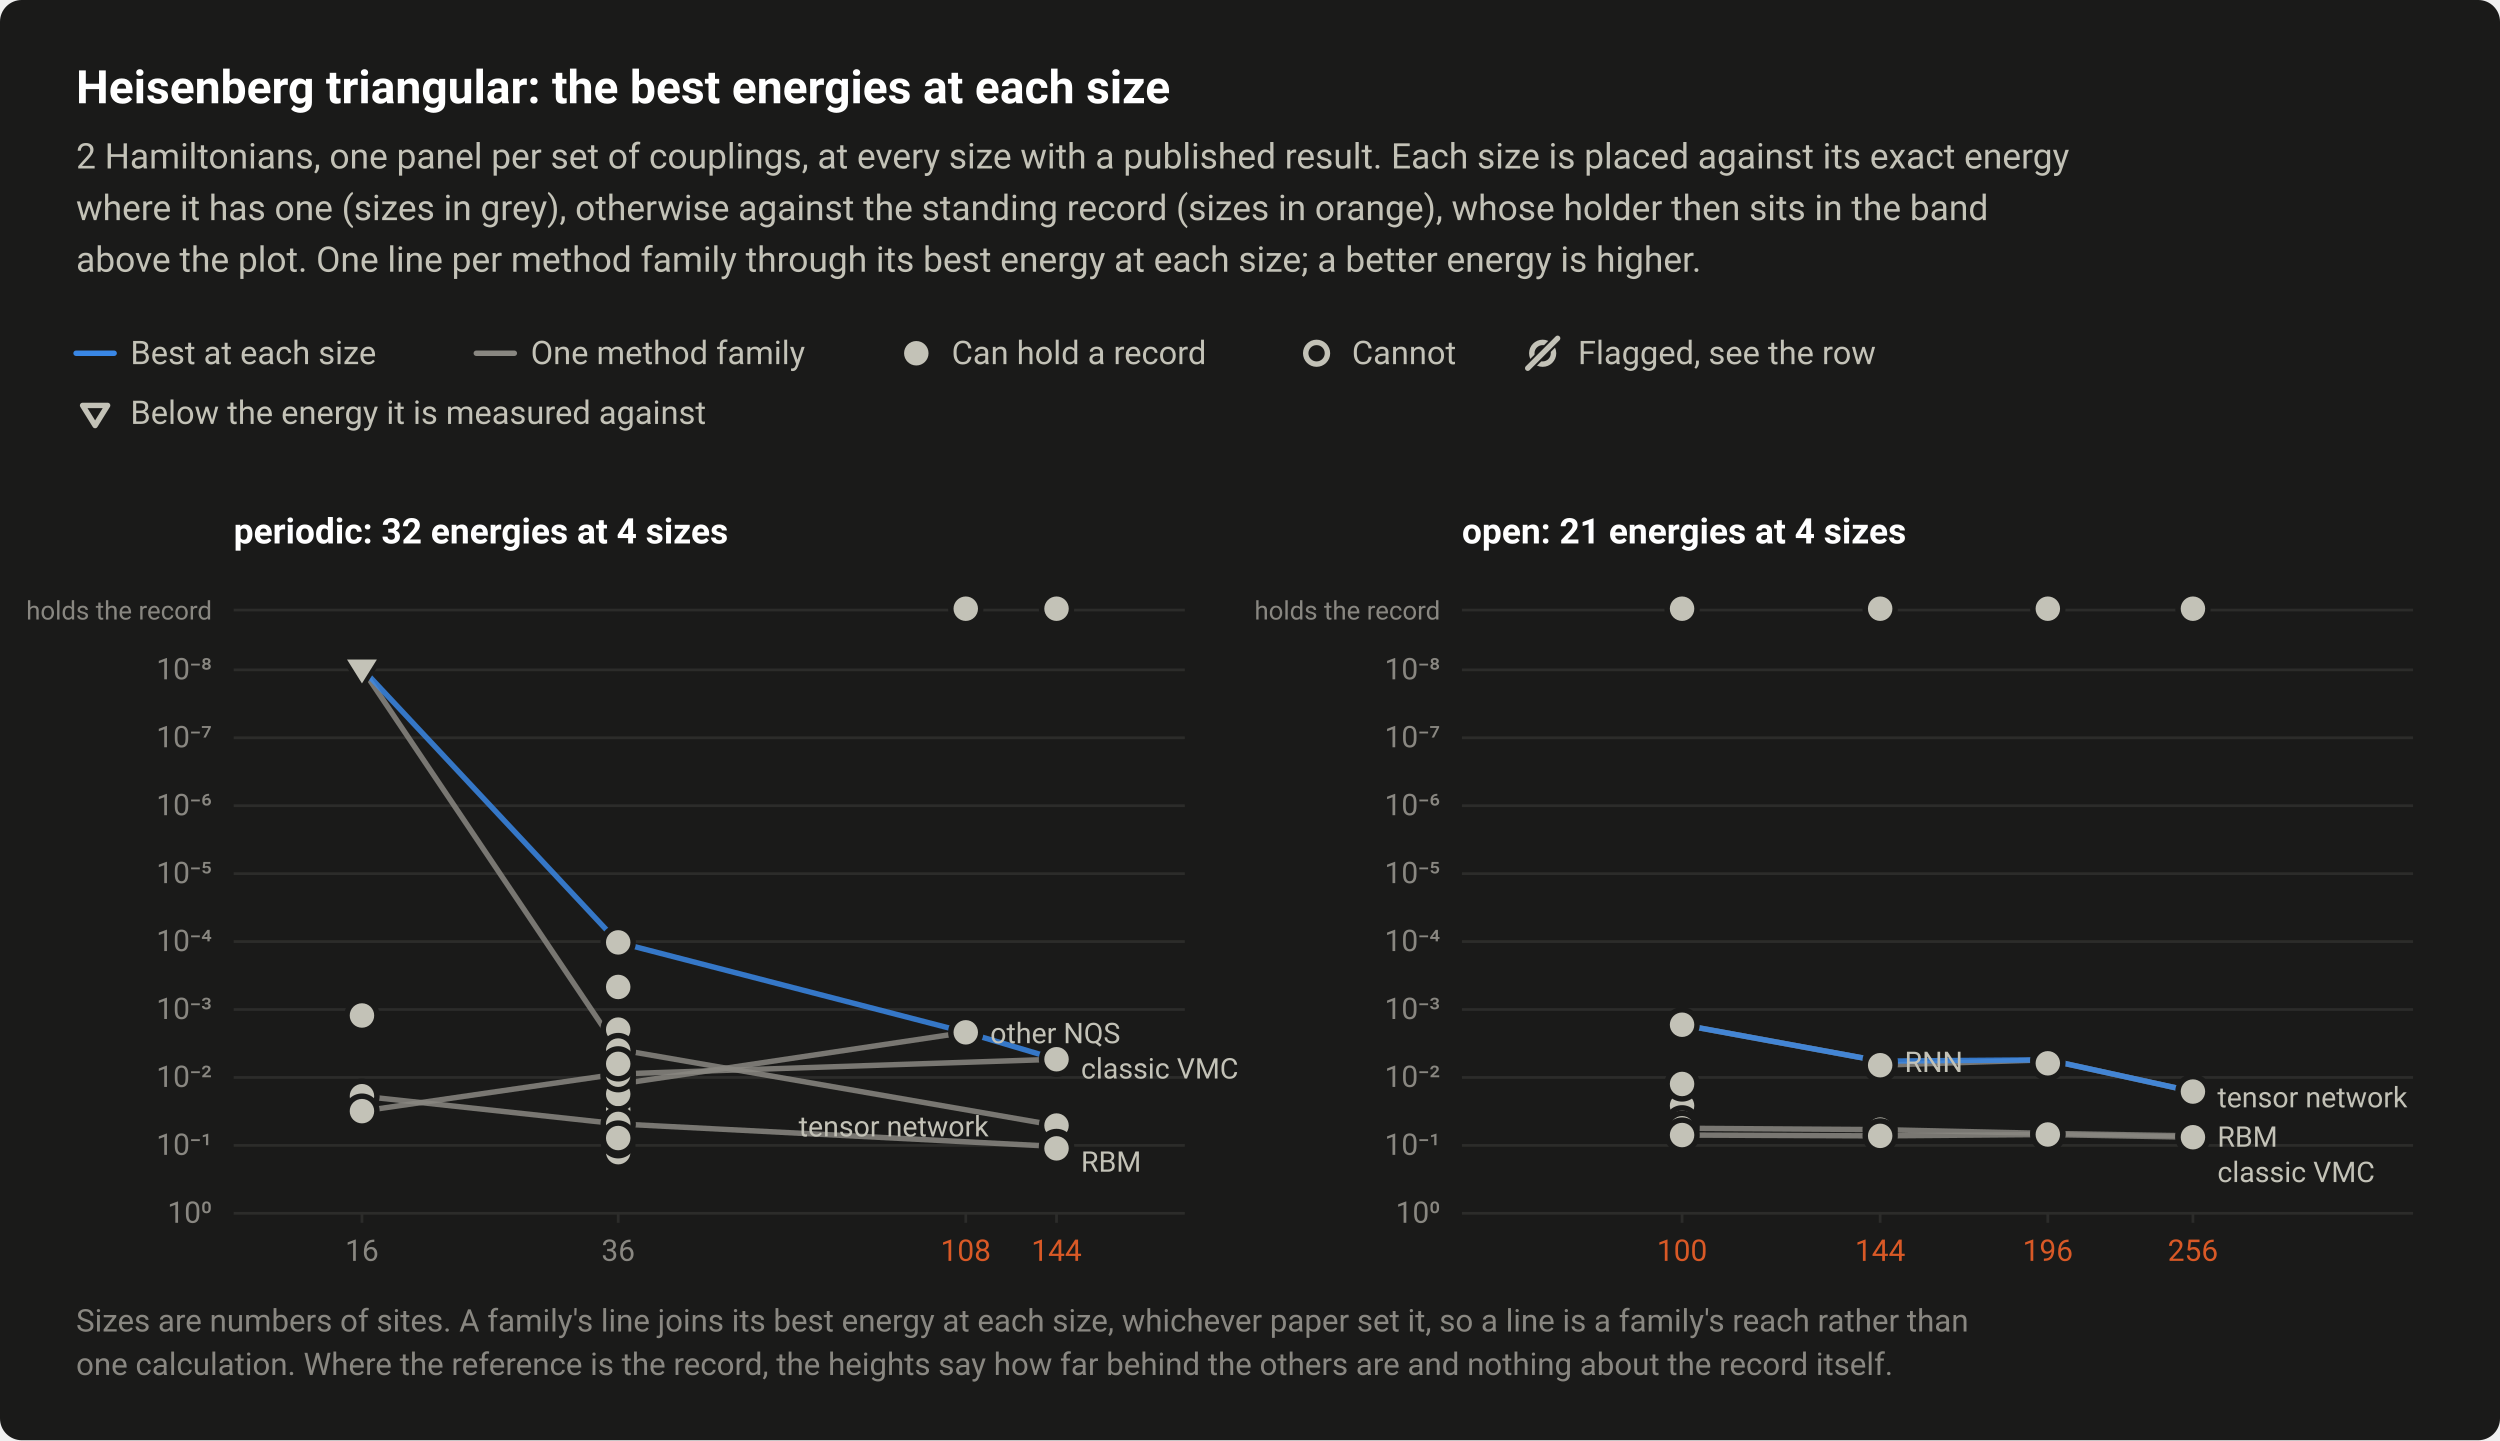
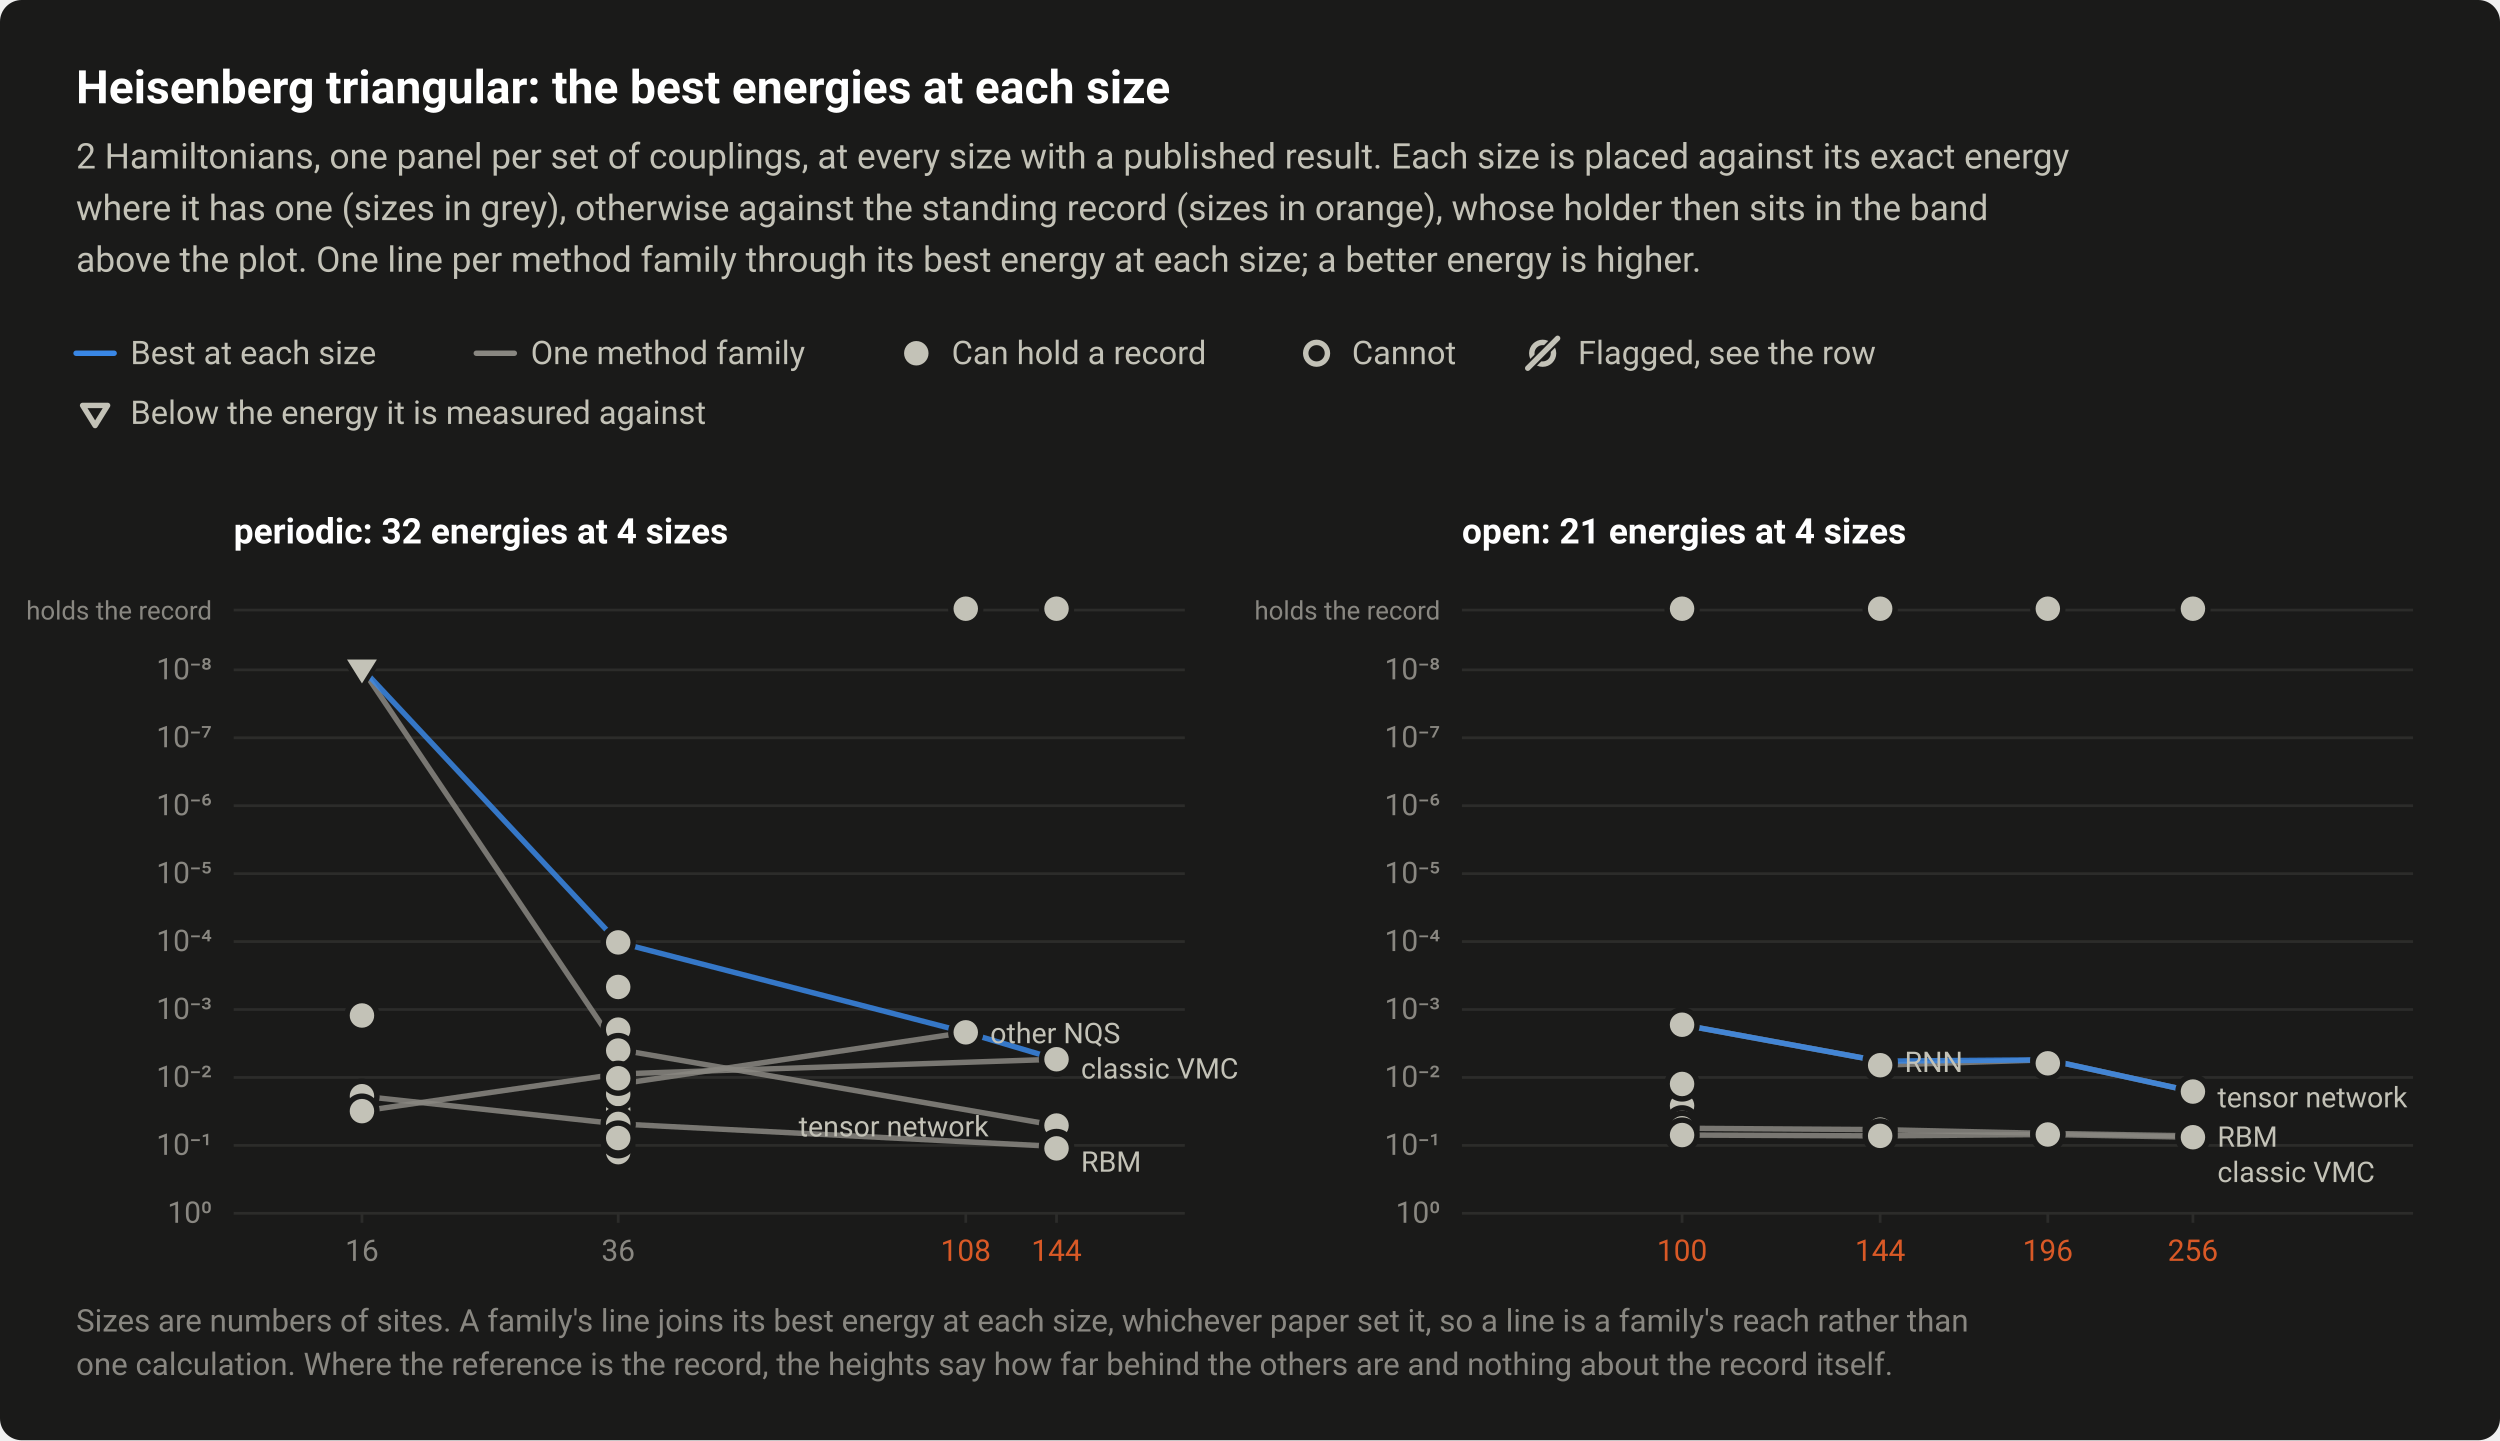
<svg xmlns="http://www.w3.org/2000/svg" width="920" height="530" viewBox="0 0 920 530" role="img" aria-labelledby="title desc">
  <style>text{font-family:system-ui,-apple-system,"Segoe UI",Roboto,"Helvetica Neue",Arial,sans-serif}</style>
  <rect width="920" height="530" rx="8" fill="#1a1a19" />
  <text x="28" y="38" font-size="17" fill="#ffffff" font-weight="600">Heisenberg triangular: the best energies at each size</text>
  <text x="28" y="62" font-size="13" fill="#c3c2b7">2 Hamiltonians, one panel per set of couplings, at every size with a published result. Each size is placed against its exact energy</text>
  <text x="28" y="81" font-size="13" fill="#c3c2b7">where it has one (sizes in grey), otherwise against the standing record (sizes in orange), whose holder then sits in the band</text>
  <text x="28" y="100" font-size="13" fill="#c3c2b7">above the plot. One line per method family through its best energy at each size; a better energy is higher.</text>
  <path d="M28 130H42" stroke="#3987e5" stroke-width="2" stroke-linecap="round" />
  <text x="48" y="134" font-size="12" fill="#c3c2b7">Best at each size</text>
  <path d="M175.28 130H189.28" stroke="#898781" stroke-width="2" stroke-linecap="round" />
  <text x="195.3" y="134" font-size="12" fill="#c3c2b7">One method family</text>
  <circle cx="337.2" cy="130" r="6.5" fill="#1a1a19" />
  <circle cx="337.2" cy="130" r="4.5" fill="#c3c2b7" />
  <text x="350.2" y="134" font-size="12" fill="#c3c2b7">Can hold a record</text>
  <circle cx="484.5" cy="130" r="6.5" fill="#1a1a19" />
  <circle cx="484.5" cy="130" r="4" fill="#1a1a19" stroke="#c3c2b7" stroke-width="2" />
  <text x="497.5" y="134" font-size="12" fill="#c3c2b7">Cannot</text>
  <circle cx="567.7" cy="130" r="4" fill="none" stroke="#c3c2b7" stroke-width="2" />
  <path d="M562.2 135.5L573.2 124.5" stroke="#1a1a19" stroke-width="3.5" stroke-linecap="round" />
  <path d="M562.2 135.5L573.2 124.5" stroke="#c3c2b7" stroke-width="2" stroke-linecap="round" />
  <text x="580.7" y="134" font-size="12" fill="#c3c2b7">Flagged, see the row</text>
  <path d="M26.5 146.9H43.5L35 160.5Z" fill="#1a1a19" />
  <path d="M30.4 149.2H39.6L35 156.6Z" fill="#1a1a19" stroke="#c3c2b7" stroke-width="2" stroke-linejoin="round" />
  <text x="48" y="156" font-size="12" fill="#c3c2b7">Below the energy it is measured against</text>
  <text x="86" y="200" font-size="13" fill="#ffffff" font-weight="600">periodic: 32 energies at 4 sizes</text>
  <path d="M86 246.5H436" stroke="#2c2c2a" stroke-width="1" />
  <text x="78" y="250" font-size="11" fill="#898781" text-anchor="end" style="font-variant-numeric:tabular-nums">10⁻⁸</text>
  <path d="M86 271.5H436" stroke="#2c2c2a" stroke-width="1" />
  <text x="78" y="275" font-size="11" fill="#898781" text-anchor="end" style="font-variant-numeric:tabular-nums">10⁻⁷</text>
  <path d="M86 296.5H436" stroke="#2c2c2a" stroke-width="1" />
  <text x="78" y="300" font-size="11" fill="#898781" text-anchor="end" style="font-variant-numeric:tabular-nums">10⁻⁶</text>
  <path d="M86 321.5H436" stroke="#2c2c2a" stroke-width="1" />
  <text x="78" y="325" font-size="11" fill="#898781" text-anchor="end" style="font-variant-numeric:tabular-nums">10⁻⁵</text>
  <path d="M86 346.5H436" stroke="#2c2c2a" stroke-width="1" />
  <text x="78" y="350" font-size="11" fill="#898781" text-anchor="end" style="font-variant-numeric:tabular-nums">10⁻⁴</text>
  <path d="M86 371.5H436" stroke="#2c2c2a" stroke-width="1" />
  <text x="78" y="375" font-size="11" fill="#898781" text-anchor="end" style="font-variant-numeric:tabular-nums">10⁻³</text>
  <path d="M86 396.5H436" stroke="#2c2c2a" stroke-width="1" />
  <text x="78" y="400" font-size="11" fill="#898781" text-anchor="end" style="font-variant-numeric:tabular-nums">10⁻²</text>
  <path d="M86 421.5H436" stroke="#2c2c2a" stroke-width="1" />
  <text x="78" y="425" font-size="11" fill="#898781" text-anchor="end" style="font-variant-numeric:tabular-nums">10⁻¹</text>
  <path d="M86 446.5H436" stroke="#2c2c2a" stroke-width="1" />
  <text x="78" y="450" font-size="11" fill="#898781" text-anchor="end" style="font-variant-numeric:tabular-nums">10⁰</text>
  <path d="M133.2 446v4" stroke="#2c2c2a" stroke-width="1" />
  <text x="133.2" y="464" font-size="11" fill="#898781" text-anchor="middle" style="font-variant-numeric:tabular-nums">16</text>
  <path d="M227.5 446v4" stroke="#2c2c2a" stroke-width="1" />
  <text x="227.5" y="464" font-size="11" fill="#898781" text-anchor="middle" style="font-variant-numeric:tabular-nums">36</text>
  <path d="M355.4 446v4" stroke="#2c2c2a" stroke-width="1" />
  <text x="355.4" y="464" font-size="11" fill="#d95926" text-anchor="middle" style="font-variant-numeric:tabular-nums">108</text>
  <path d="M388.8 446v4" stroke="#2c2c2a" stroke-width="1" />
  <text x="388.8" y="464" font-size="11" fill="#d95926" text-anchor="middle" style="font-variant-numeric:tabular-nums">144</text>
  <path d="M86 224.5H436" stroke="#2c2c2a" stroke-width="1" />
  <text x="78" y="228" font-size="9.5" fill="#898781" text-anchor="end">holds the record</text>
  <a class="pt" href="/instances/#r-Heisenberg_triangular_108_P-9fe37b1f">
    <circle cx="355.4" cy="224" r="6.5" fill="#1a1a19" />
    <circle cx="355.4" cy="224" r="4.5" fill="#c3c2b7" />
  </a>
  <a class="pt" href="/instances/#r-Heisenberg_triangular_144_P-b7f89757">
    <circle cx="388.8" cy="224" r="6.5" fill="#1a1a19" />
    <circle cx="388.8" cy="224" r="4.5" fill="#c3c2b7" />
  </a>
  <path d="M133.2 246L227.5 386.2L388.8 414.2" fill="none" stroke="#898781" stroke-width="2" stroke-linejoin="round" stroke-linecap="round" opacity="0.85" />
  <path d="M133.2 403.4L227.5 413.6L388.8 421.9" fill="none" stroke="#898781" stroke-width="2" stroke-linejoin="round" stroke-linecap="round" opacity="0.85" />
  <path d="M133.2 408.9L227.5 395.2L388.8 389.8" fill="none" stroke="#898781" stroke-width="2" stroke-linejoin="round" stroke-linecap="round" opacity="0.85" />
  <path d="M227.5 399L355.4 379.9" fill="none" stroke="#898781" stroke-width="2" stroke-linejoin="round" stroke-linecap="round" opacity="0.85" />
  <path d="M133.2 246L227.5 346.8L355.4 379.9L388.8 389.8" fill="none" stroke="#3987e5" stroke-width="2" stroke-linejoin="round" stroke-linecap="round" opacity="0.85" />
  <a class="pt" href="/instances/#r-Heisenberg_triangular_36_P-9d3dfab3">
    <circle cx="227.5" cy="378.8" r="6.5" fill="#1a1a19" />
    <circle cx="227.5" cy="378.8" r="4" fill="#1a1a19" stroke="#c3c2b7" stroke-width="2" />
  </a>
  <a class="pt" href="/instances/#r-Heisenberg_triangular_36_P-ed92a199">
    <circle cx="227.5" cy="399" r="6.5" fill="#1a1a19" />
    <circle cx="227.5" cy="399" r="4" fill="#1a1a19" stroke="#c3c2b7" stroke-width="2" />
  </a>
  <a class="pt" href="/instances/#r-Heisenberg_triangular_36_P-88e89a62">
    <circle cx="227.5" cy="395.2" r="6.5" fill="#1a1a19" />
    <circle cx="227.5" cy="395.2" r="4" fill="#1a1a19" stroke="#c3c2b7" stroke-width="2" />
  </a>
  <a class="pt" href="/instances/#r-Heisenberg_triangular_36_P-a9dbbd7a">
    <circle cx="227.5" cy="397.1" r="6.5" fill="#1a1a19" />
    <circle cx="227.5" cy="397.1" r="4" fill="#1a1a19" stroke="#c3c2b7" stroke-width="2" />
  </a>
  <a class="pt" href="/instances/#r-Heisenberg_triangular_36_P-ee64c6d6">
    <circle cx="227.5" cy="404.6" r="6.5" fill="#1a1a19" />
    <circle cx="227.5" cy="404.6" r="4" fill="#1a1a19" stroke="#c3c2b7" stroke-width="2" />
  </a>
  <a class="pt" href="/instances/#r-Heisenberg_triangular_16_P-aaa25b75">
    <circle cx="133.2" cy="373.7" r="6.5" fill="#1a1a19" />
    <circle cx="133.2" cy="373.7" r="4.5" fill="#c3c2b7" />
  </a>
  <a class="pt" href="/instances/#r-Heisenberg_triangular_16_P-c749a387">
    <path d="M124.7 240.9H141.7L133.2 254.5Z" fill="#1a1a19" />
    <path d="M127.7 242.7H138.7L133.2 251.5Z" fill="#c3c2b7" />
  </a>
  <a class="pt" href="/instances/#r-Heisenberg_triangular_16_P-da107b7b">
    <circle cx="133.2" cy="403.4" r="6.5" fill="#1a1a19" />
    <circle cx="133.2" cy="403.4" r="4.5" fill="#c3c2b7" />
  </a>
  <a class="pt" href="/instances/#r-Heisenberg_triangular_16_P-f7930bb2">
    <circle cx="133.2" cy="408.9" r="6.5" fill="#1a1a19" />
    <circle cx="133.2" cy="408.9" r="4.5" fill="#c3c2b7" />
  </a>
  <a class="pt" href="/instances/#r-Heisenberg_triangular_36_P-dd8c393a">
    <circle cx="227.5" cy="386.2" r="6.5" fill="#1a1a19" />
    <circle cx="227.5" cy="386.2" r="4.5" fill="#c3c2b7" />
  </a>
  <a class="pt" href="/instances/#r-Heisenberg_triangular_36_P-304f7e29">
    <circle cx="227.5" cy="423.2" r="6.5" fill="#1a1a19" />
    <circle cx="227.5" cy="423.2" r="4.5" fill="#c3c2b7" />
  </a>
  <a class="pt" href="/instances/#r-Heisenberg_triangular_36_P-18a0118e">
    <circle cx="227.5" cy="424" r="6.5" fill="#1a1a19" />
    <circle cx="227.5" cy="424" r="4.5" fill="#c3c2b7" />
  </a>
  <a class="pt" href="/instances/#r-Heisenberg_triangular_36_P-88a6f74f">
    <circle cx="227.5" cy="346.8" r="6.5" fill="#1a1a19" />
    <circle cx="227.5" cy="346.8" r="4.5" fill="#c3c2b7" />
  </a>
  <a class="pt" href="/instances/#r-Heisenberg_triangular_36_P-8c390086">
    <circle cx="227.5" cy="363.2" r="6.5" fill="#1a1a19" />
    <circle cx="227.5" cy="363.2" r="4.5" fill="#c3c2b7" />
  </a>
  <a class="pt" href="/instances/#r-Heisenberg_triangular_36_P-3ae3c49e">
    <circle cx="227.5" cy="392.8" r="6.5" fill="#1a1a19" />
    <circle cx="227.5" cy="392.8" r="4.5" fill="#c3c2b7" />
  </a>
  <a class="pt" href="/instances/#r-Heisenberg_triangular_36_P-7b8a0bef">
    <circle cx="227.5" cy="408.3" r="6.5" fill="#1a1a19" />
    <circle cx="227.5" cy="408.3" r="4.5" fill="#c3c2b7" />
  </a>
  <a class="pt" href="/instances/#r-Heisenberg_triangular_36_P-c2d2f352">
    <circle cx="227.5" cy="401" r="6.5" fill="#1a1a19" />
    <circle cx="227.5" cy="401" r="4.5" fill="#c3c2b7" />
  </a>
  <a class="pt" href="/instances/#r-Heisenberg_triangular_36_P-290e4e0f">
    <circle cx="227.5" cy="378.9" r="6.5" fill="#1a1a19" />
    <circle cx="227.5" cy="378.9" r="4.5" fill="#c3c2b7" />
  </a>
-   <a class="pt" href="/instances/#r-Heisenberg_triangular_36_P-329bb272">
+   <a class="pt" href="/instances/#r-Heisenberg_triangular_36_P-b472c35e">
    <circle cx="227.5" cy="402.6" r="6.5" fill="#1a1a19" />
    <circle cx="227.5" cy="402.6" r="4.5" fill="#c3c2b7" />
  </a>
-   <a class="pt" href="/instances/#r-Heisenberg_triangular_36_P-8d7d43da">
+   <a class="pt" href="/instances/#r-Heisenberg_triangular_36_P-9d90c8ad">
    <circle cx="227.5" cy="395.5" r="6.5" fill="#1a1a19" />
    <circle cx="227.5" cy="395.5" r="4.5" fill="#c3c2b7" />
  </a>
-   <a class="pt" href="/instances/#r-Heisenberg_triangular_36_P-694c3654">
+   <a class="pt" href="/instances/#r-Heisenberg_triangular_36_P-38f6b6d4">
    <circle cx="227.5" cy="386.6" r="6.5" fill="#1a1a19" />
    <circle cx="227.5" cy="386.6" r="4.5" fill="#c3c2b7" />
  </a>
-   <a class="pt" href="/instances/#r-Heisenberg_triangular_36_P-66db2a5c">
-     <circle cx="227.5" cy="391.5" r="6.5" fill="#1a1a19" />
-     <circle cx="227.5" cy="391.5" r="4.5" fill="#c3c2b7" />
+   <a class="pt" href="/instances/#r-Heisenberg_triangular_36_P-c8ca3787">
+     <circle cx="227.5" cy="396.8" r="6.5" fill="#1a1a19" />
+     <circle cx="227.5" cy="396.8" r="4.5" fill="#c3c2b7" />
  </a>
  <a class="pt" href="/instances/#r-Heisenberg_triangular_36_P-8465a519">
    <circle cx="227.5" cy="413.6" r="6.5" fill="#1a1a19" />
    <circle cx="227.5" cy="413.6" r="4.5" fill="#c3c2b7" />
  </a>
  <a class="pt" href="/instances/#r-Heisenberg_triangular_36_P-d14665f7">
    <circle cx="227.5" cy="419.8" r="6.5" fill="#1a1a19" />
    <circle cx="227.5" cy="419.8" r="4.5" fill="#c3c2b7" />
  </a>
  <a class="pt" href="/instances/#r-Heisenberg_triangular_36_P-4f3f2d26">
    <circle cx="227.5" cy="418.8" r="6.5" fill="#1a1a19" />
    <circle cx="227.5" cy="418.8" r="4.5" fill="#c3c2b7" />
  </a>
  <a class="pt" href="/instances/#r-Heisenberg_triangular_108_P-f12cb5c5">
    <circle cx="355.4" cy="379.9" r="6.5" fill="#1a1a19" />
    <circle cx="355.4" cy="379.9" r="4.5" fill="#c3c2b7" />
  </a>
  <a class="pt" href="/instances/#r-Heisenberg_triangular_144_P-db6c352a">
    <circle cx="388.8" cy="389.8" r="6.5" fill="#1a1a19" />
    <circle cx="388.8" cy="389.8" r="4.5" fill="#c3c2b7" />
  </a>
  <a class="pt" href="/instances/#r-Heisenberg_triangular_144_P-8b6644fc">
    <circle cx="388.8" cy="414.2" r="6.5" fill="#1a1a19" />
    <circle cx="388.8" cy="414.2" r="4.5" fill="#c3c2b7" />
  </a>
  <a class="pt" href="/instances/#r-Heisenberg_triangular_144_P-c70e14b1">
    <circle cx="388.8" cy="421.9" r="6.5" fill="#1a1a19" />
    <circle cx="388.8" cy="421.9" r="4.5" fill="#c3c2b7" />
  </a>
  <a class="pt" href="/instances/#r-Heisenberg_triangular_144_P-4b5b03a2">
    <circle cx="388.8" cy="422.6" r="6.5" fill="#1a1a19" />
    <circle cx="388.8" cy="422.6" r="4.5" fill="#c3c2b7" />
  </a>
  <text x="364.4" y="383.9" font-size="10.5" fill="#c3c2b7">other NQS</text>
  <text x="397.8" y="396.9" font-size="10.5" fill="#c3c2b7">classic VMC</text>
  <text x="293.9" y="418.2" font-size="10.5" fill="#c3c2b7">tensor network</text>
  <text x="397.8" y="431.2" font-size="10.5" fill="#c3c2b7">RBM</text>
  <text x="538" y="200" font-size="13" fill="#ffffff" font-weight="600">open: 21 energies at 4 sizes</text>
  <path d="M538 246.5H888" stroke="#2c2c2a" stroke-width="1" />
  <text x="530" y="250" font-size="11" fill="#898781" text-anchor="end" style="font-variant-numeric:tabular-nums">10⁻⁸</text>
  <path d="M538 271.5H888" stroke="#2c2c2a" stroke-width="1" />
  <text x="530" y="275" font-size="11" fill="#898781" text-anchor="end" style="font-variant-numeric:tabular-nums">10⁻⁷</text>
  <path d="M538 296.5H888" stroke="#2c2c2a" stroke-width="1" />
  <text x="530" y="300" font-size="11" fill="#898781" text-anchor="end" style="font-variant-numeric:tabular-nums">10⁻⁶</text>
  <path d="M538 321.5H888" stroke="#2c2c2a" stroke-width="1" />
  <text x="530" y="325" font-size="11" fill="#898781" text-anchor="end" style="font-variant-numeric:tabular-nums">10⁻⁵</text>
  <path d="M538 346.5H888" stroke="#2c2c2a" stroke-width="1" />
  <text x="530" y="350" font-size="11" fill="#898781" text-anchor="end" style="font-variant-numeric:tabular-nums">10⁻⁴</text>
  <path d="M538 371.5H888" stroke="#2c2c2a" stroke-width="1" />
  <text x="530" y="375" font-size="11" fill="#898781" text-anchor="end" style="font-variant-numeric:tabular-nums">10⁻³</text>
  <path d="M538 396.5H888" stroke="#2c2c2a" stroke-width="1" />
  <text x="530" y="400" font-size="11" fill="#898781" text-anchor="end" style="font-variant-numeric:tabular-nums">10⁻²</text>
  <path d="M538 421.5H888" stroke="#2c2c2a" stroke-width="1" />
  <text x="530" y="425" font-size="11" fill="#898781" text-anchor="end" style="font-variant-numeric:tabular-nums">10⁻¹</text>
  <path d="M538 446.5H888" stroke="#2c2c2a" stroke-width="1" />
  <text x="530" y="450" font-size="11" fill="#898781" text-anchor="end" style="font-variant-numeric:tabular-nums">10⁰</text>
  <path d="M619 446v4" stroke="#2c2c2a" stroke-width="1" />
  <text x="619" y="464" font-size="11" fill="#d95926" text-anchor="middle" style="font-variant-numeric:tabular-nums">100</text>
  <path d="M691.9 446v4" stroke="#2c2c2a" stroke-width="1" />
  <text x="691.9" y="464" font-size="11" fill="#d95926" text-anchor="middle" style="font-variant-numeric:tabular-nums">144</text>
  <path d="M753.6 446v4" stroke="#2c2c2a" stroke-width="1" />
  <text x="753.6" y="464" font-size="11" fill="#d95926" text-anchor="middle" style="font-variant-numeric:tabular-nums">196</text>
  <path d="M807 446v4" stroke="#2c2c2a" stroke-width="1" />
  <text x="807" y="464" font-size="11" fill="#d95926" text-anchor="middle" style="font-variant-numeric:tabular-nums">256</text>
  <path d="M538 224.5H888" stroke="#2c2c2a" stroke-width="1" />
  <text x="530" y="228" font-size="9.5" fill="#898781" text-anchor="end">holds the record</text>
  <a class="pt" href="/instances/#r-Heisenberg_triangular_100_O-c3573d12">
    <circle cx="619" cy="224" r="6.5" fill="#1a1a19" />
    <circle cx="619" cy="224" r="4.5" fill="#c3c2b7" />
  </a>
  <a class="pt" href="/instances/#r-Heisenberg_triangular_144_O-9f0f0369">
    <circle cx="691.9" cy="224" r="6.5" fill="#1a1a19" />
    <circle cx="691.9" cy="224" r="4.5" fill="#c3c2b7" />
  </a>
  <a class="pt" href="/instances/#r-Heisenberg_triangular_196_O-341d8c2c">
    <circle cx="753.6" cy="224" r="6.5" fill="#1a1a19" />
    <circle cx="753.6" cy="224" r="4.5" fill="#c3c2b7" />
  </a>
  <a class="pt" href="/instances/#r-Heisenberg_triangular_256_O-1077b34d">
    <circle cx="807" cy="224" r="6.5" fill="#1a1a19" />
    <circle cx="807" cy="224" r="4.5" fill="#c3c2b7" />
  </a>
  <path d="M619 377.1L691.9 390.5" fill="none" stroke="#898781" stroke-width="2" stroke-linejoin="round" stroke-linecap="round" opacity="0.85" />
  <path d="M619 415.2L691.9 415.7L753.6 417.1L807 418" fill="none" stroke="#898781" stroke-width="2" stroke-linejoin="round" stroke-linecap="round" opacity="0.85" />
  <path d="M619 417.7L691.9 418L753.6 417.5L807 418.5" fill="none" stroke="#898781" stroke-width="2" stroke-linejoin="round" stroke-linecap="round" opacity="0.85" />
  <path d="M691.9 392L753.6 390L807 401.7" fill="none" stroke="#898781" stroke-width="2" stroke-linejoin="round" stroke-linecap="round" opacity="0.85" />
  <path d="M619 377.1L691.9 390.5L753.6 390L807 401.7" fill="none" stroke="#3987e5" stroke-width="2" stroke-linejoin="round" stroke-linecap="round" opacity="0.85" />
  <a class="pt" href="/instances/#r-Heisenberg_triangular_100_O-161ce6e1">
    <circle cx="619" cy="406.9" r="6.5" fill="#1a1a19" />
    <circle cx="619" cy="406.9" r="4.5" fill="#c3c2b7" />
  </a>
  <a class="pt" href="/instances/#r-Heisenberg_triangular_100_O-5c7597f5">
    <circle cx="619" cy="413.2" r="6.5" fill="#1a1a19" />
    <circle cx="619" cy="413.2" r="4.5" fill="#c3c2b7" />
  </a>
  <a class="pt" href="/instances/#r-Heisenberg_triangular_100_O-600ec84e">
    <circle cx="619" cy="398.9" r="6.5" fill="#1a1a19" />
    <circle cx="619" cy="398.9" r="4.5" fill="#c3c2b7" />
  </a>
  <a class="pt" href="/instances/#r-Heisenberg_triangular_100_O-8167e86c">
    <circle cx="619" cy="377.1" r="6.5" fill="#1a1a19" />
    <circle cx="619" cy="377.1" r="4.5" fill="#c3c2b7" />
  </a>
  <a class="pt" href="/instances/#r-Heisenberg_triangular_100_O-c3782bf8">
    <circle cx="619" cy="415.2" r="6.5" fill="#1a1a19" />
    <circle cx="619" cy="415.2" r="4.5" fill="#c3c2b7" />
  </a>
  <a class="pt" href="/instances/#r-Heisenberg_triangular_100_O-32ef884f">
    <circle cx="619" cy="417.7" r="6.5" fill="#1a1a19" />
    <circle cx="619" cy="417.7" r="4.5" fill="#c3c2b7" />
  </a>
  <a class="pt" href="/instances/#r-Heisenberg_triangular_144_O-d893f2d6">
    <circle cx="691.9" cy="390.5" r="6.5" fill="#1a1a19" />
    <circle cx="691.9" cy="390.5" r="4.5" fill="#c3c2b7" />
  </a>
  <a class="pt" href="/instances/#r-Heisenberg_triangular_144_O-cd1b984a">
    <circle cx="691.9" cy="392" r="6.5" fill="#1a1a19" />
    <circle cx="691.9" cy="392" r="4.5" fill="#c3c2b7" />
  </a>
  <a class="pt" href="/instances/#r-Heisenberg_triangular_144_O-7ffda1c9">
    <circle cx="691.9" cy="415.7" r="6.5" fill="#1a1a19" />
    <circle cx="691.9" cy="415.7" r="4.5" fill="#c3c2b7" />
  </a>
  <a class="pt" href="/instances/#r-Heisenberg_triangular_144_O-a67bda5c">
    <circle cx="691.9" cy="418" r="6.5" fill="#1a1a19" />
    <circle cx="691.9" cy="418" r="4.5" fill="#c3c2b7" />
  </a>
  <a class="pt" href="/instances/#r-Heisenberg_triangular_196_O-4622b116">
    <circle cx="753.6" cy="390" r="6.5" fill="#1a1a19" />
    <circle cx="753.6" cy="390" r="4.5" fill="#c3c2b7" />
  </a>
  <a class="pt" href="/instances/#r-Heisenberg_triangular_196_O-74c55370">
    <circle cx="753.6" cy="391.3" r="6.5" fill="#1a1a19" />
    <circle cx="753.6" cy="391.3" r="4.5" fill="#c3c2b7" />
  </a>
  <a class="pt" href="/instances/#r-Heisenberg_triangular_196_O-ab70ef48">
    <circle cx="753.6" cy="417.1" r="6.5" fill="#1a1a19" />
    <circle cx="753.6" cy="417.1" r="4.5" fill="#c3c2b7" />
  </a>
  <a class="pt" href="/instances/#r-Heisenberg_triangular_196_O-a510dd83">
    <circle cx="753.6" cy="417.5" r="6.5" fill="#1a1a19" />
    <circle cx="753.6" cy="417.5" r="4.5" fill="#c3c2b7" />
  </a>
  <a class="pt" href="/instances/#r-Heisenberg_triangular_256_O-25297283">
    <circle cx="807" cy="401.7" r="6.5" fill="#1a1a19" />
    <circle cx="807" cy="401.7" r="4.5" fill="#c3c2b7" />
  </a>
  <a class="pt" href="/instances/#r-Heisenberg_triangular_256_O-a64153ad">
    <circle cx="807" cy="418" r="6.5" fill="#1a1a19" />
    <circle cx="807" cy="418" r="4.5" fill="#c3c2b7" />
  </a>
  <a class="pt" href="/instances/#r-Heisenberg_triangular_256_O-c26c24af">
    <circle cx="807" cy="418.5" r="6.5" fill="#1a1a19" />
    <circle cx="807" cy="418.5" r="4.5" fill="#c3c2b7" />
  </a>
  <text x="700.9" y="394.5" font-size="10.5" fill="#c3c2b7">RNN</text>
  <text x="816" y="407.5" font-size="10.5" fill="#c3c2b7">tensor network</text>
  <text x="816" y="422" font-size="10.5" fill="#c3c2b7">RBM</text>
  <text x="816" y="435" font-size="10.5" fill="#c3c2b7">classic VMC</text>
  <text x="28" y="490" font-size="11.5" fill="#898781">Sizes are numbers of sites. A family's line joins its best energy at each size, whichever paper set it, so a line is a family's reach rather than</text>
  <text x="28" y="506" font-size="11.5" fill="#898781">one calculation. Where the reference is the record, the heights say how far behind the others are and nothing about the record itself.</text>
</svg>
